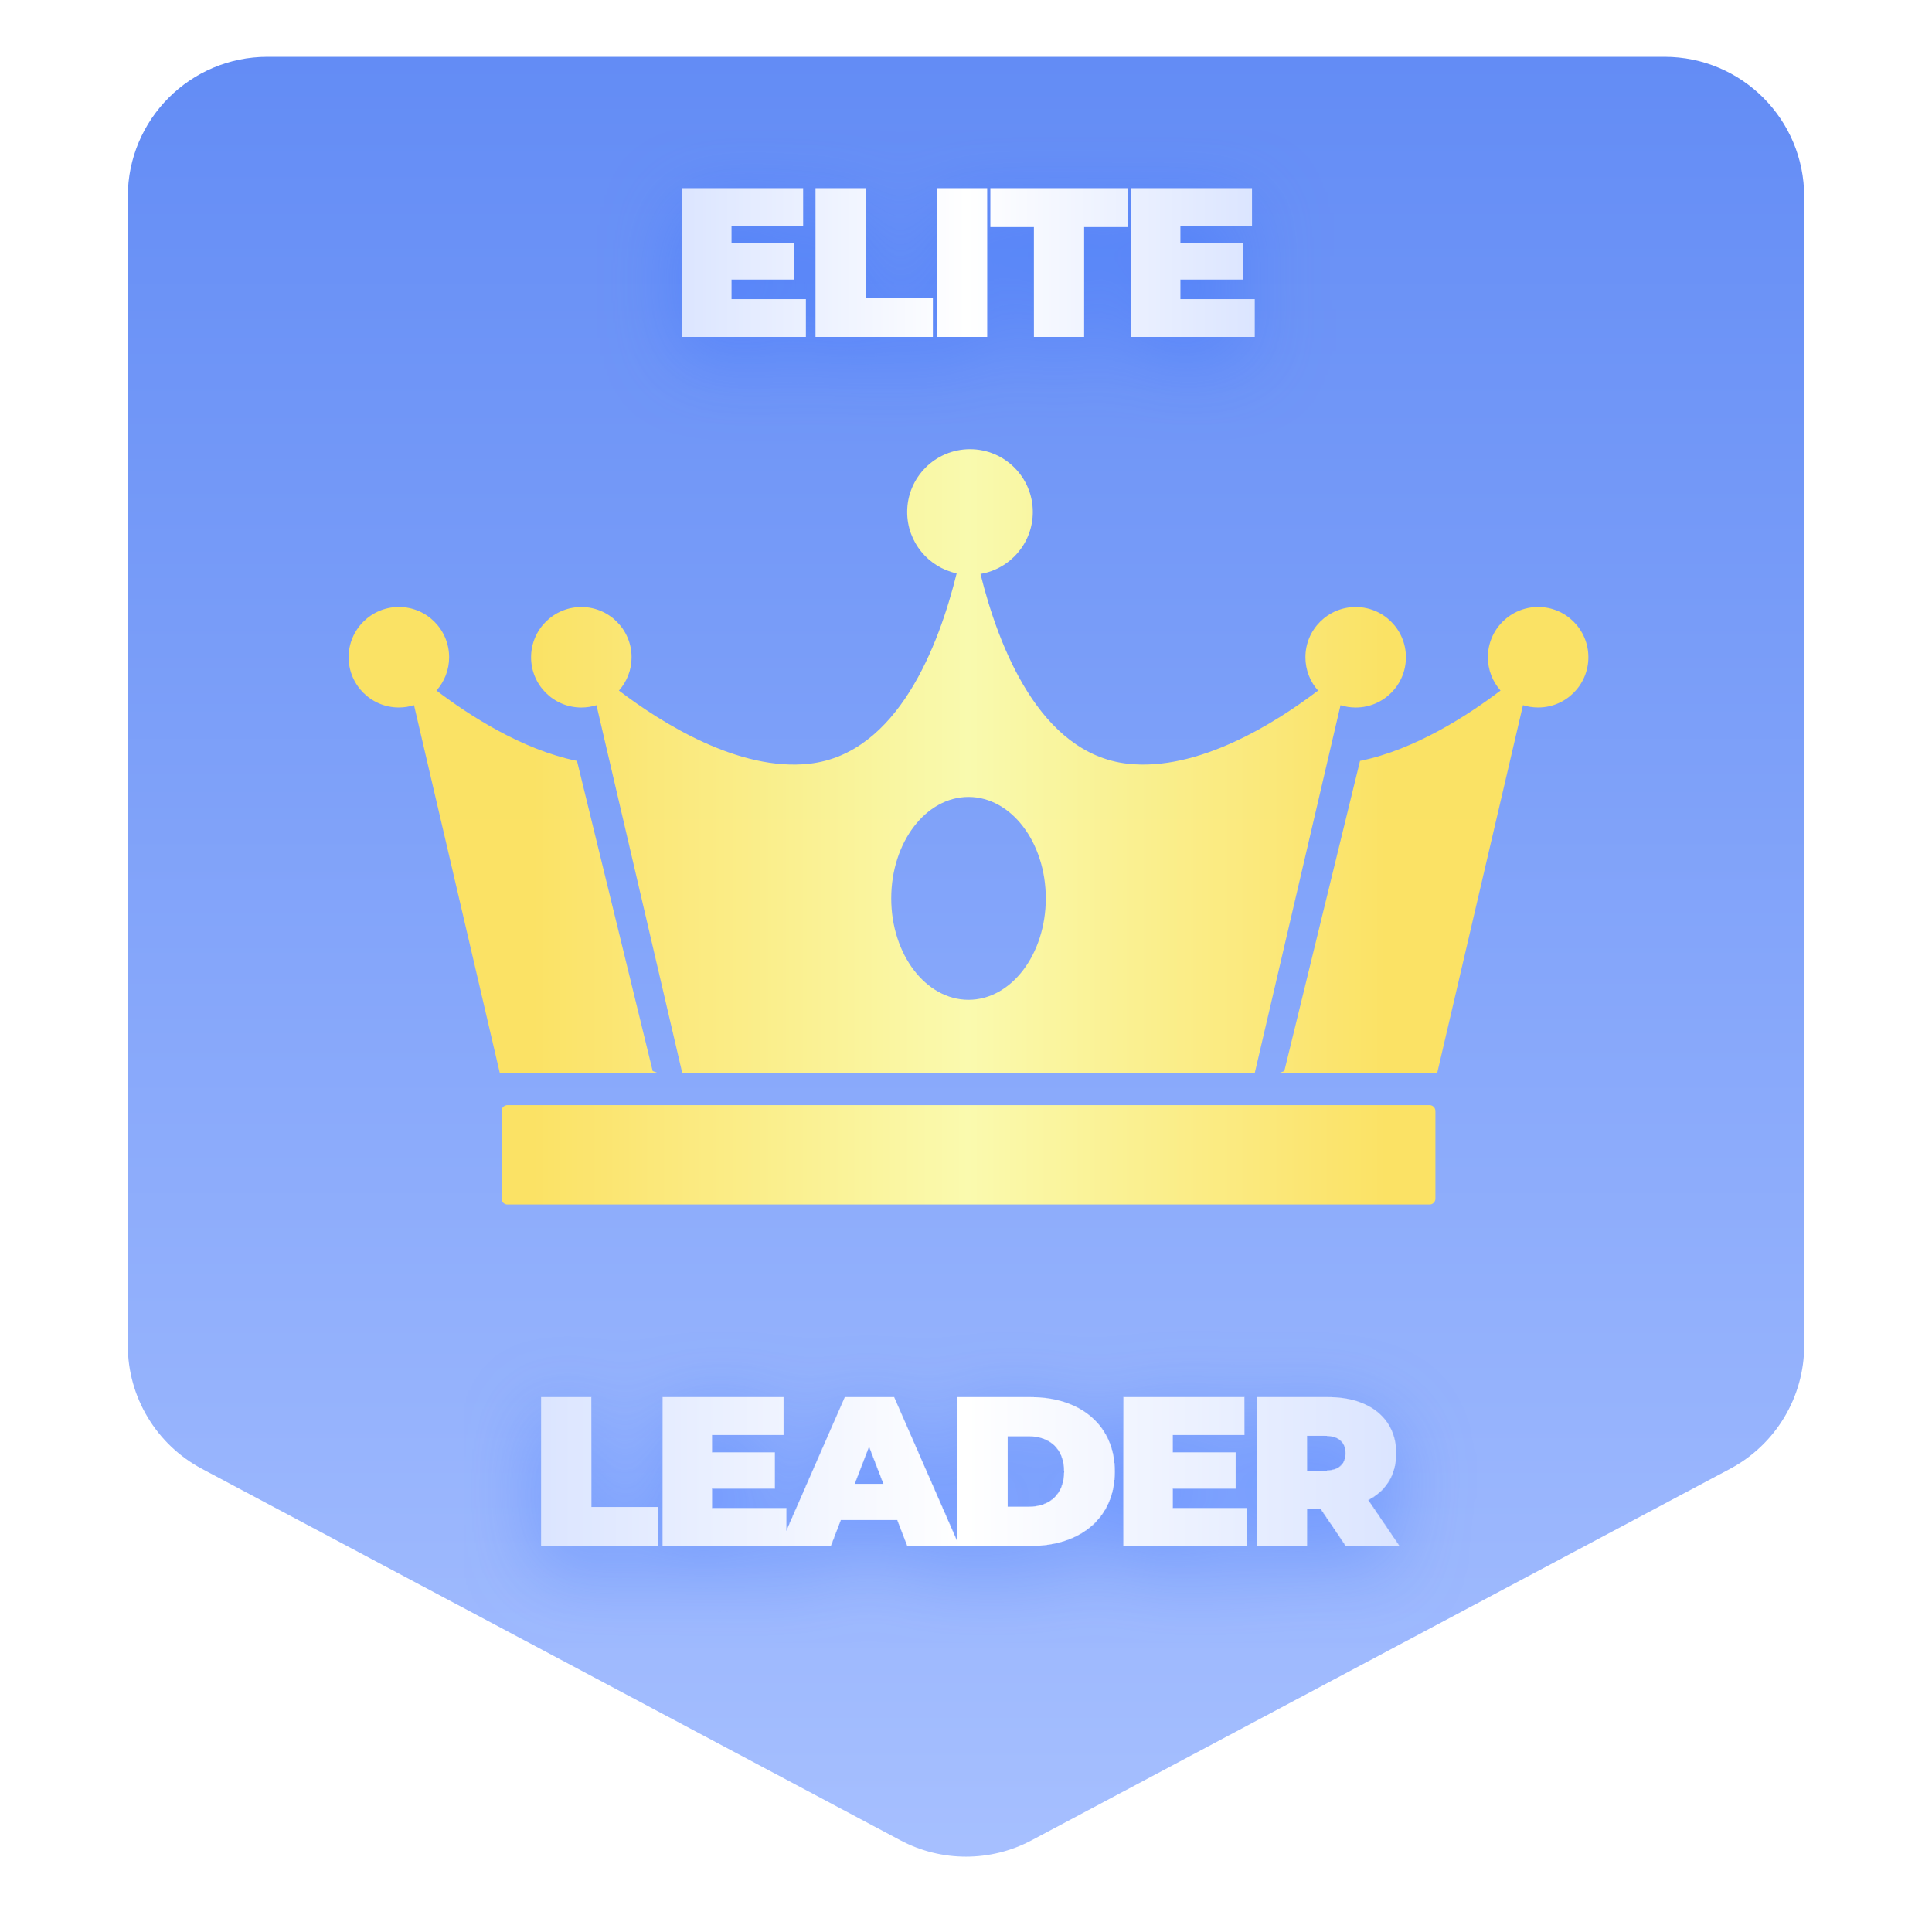
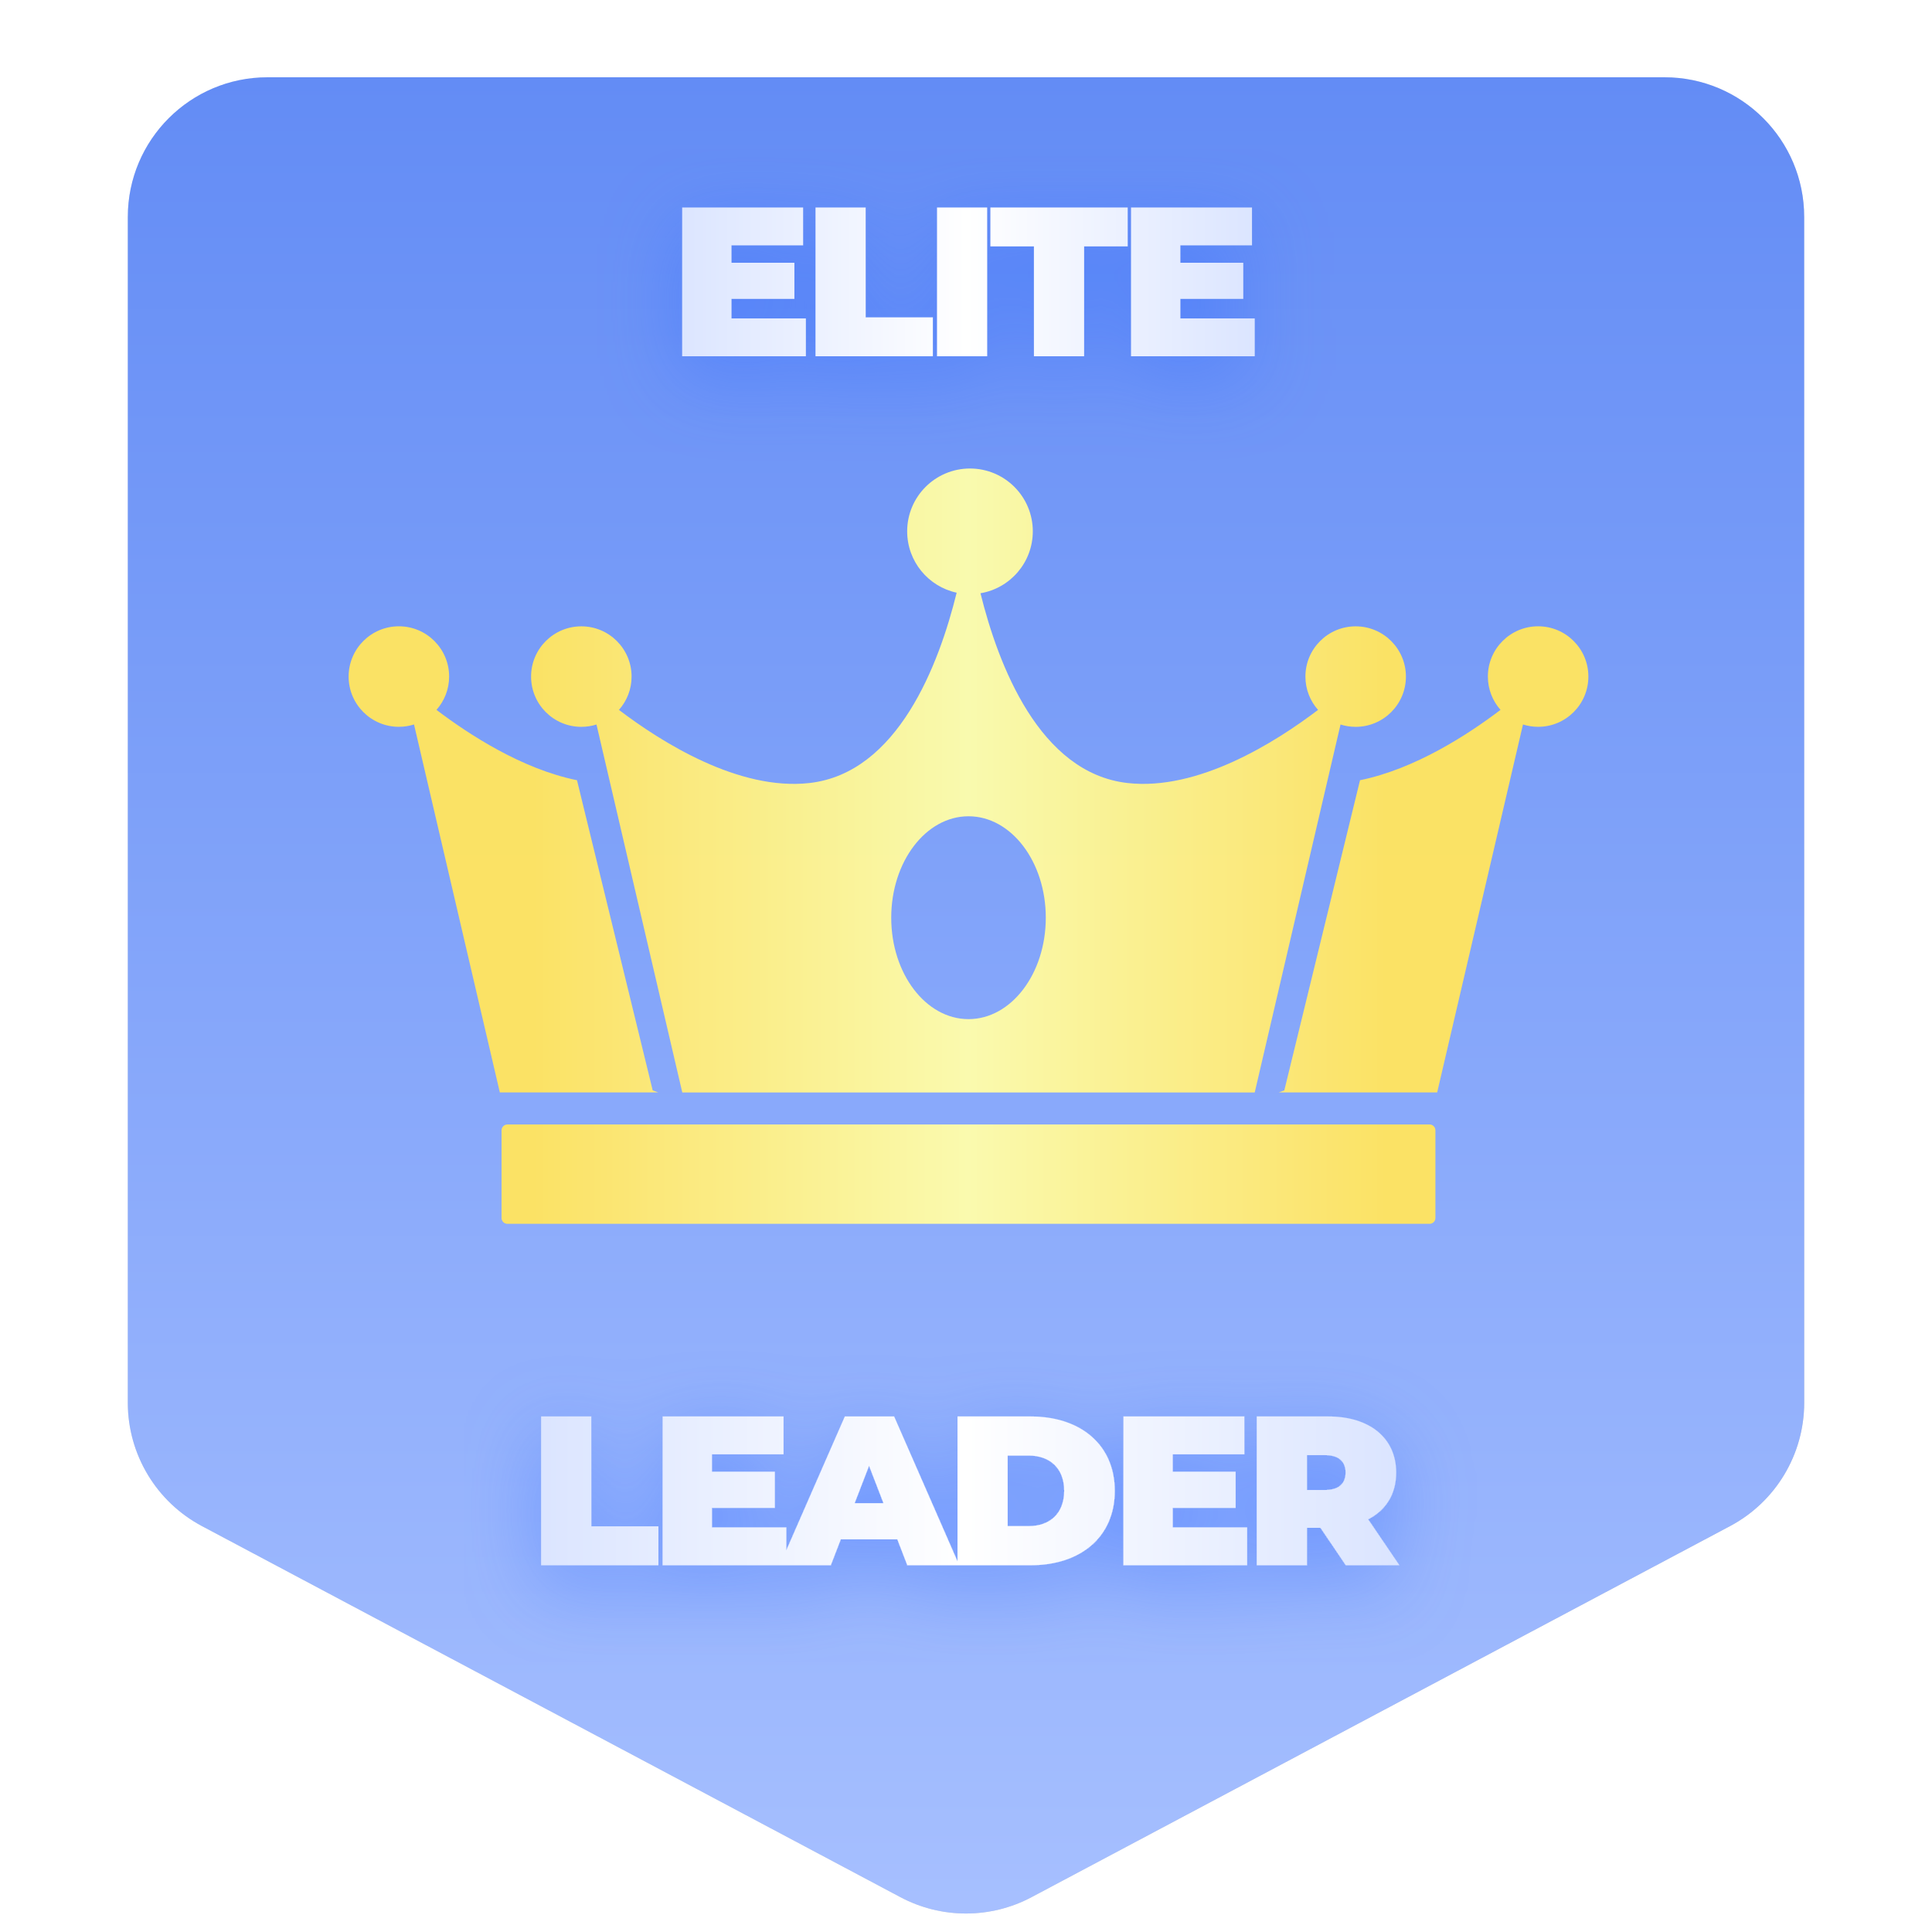
<svg xmlns="http://www.w3.org/2000/svg" width="200" height="200" viewBox="0 0 200 200" fill="none">
-   <path d="M106.791 190.508C102.545 192.766 97.455 192.766 93.209 190.508L20.901 152.05C16.18 149.539 13.23 144.629 13.23 139.282V20.342C13.23 12.355 19.705 5.88 27.692 5.88H172.308C180.295 5.88 186.769 12.355 186.769 20.342L186.77 139.282C186.77 144.629 183.819 149.539 179.099 152.05L106.791 190.508Z" fill="url(#paint0_linear_7980_114855)" />
+   <path d="M106.784 196.396C102.542 198.649 97.458 198.649 93.215 196.396L20.907 157.983C16.183 155.474 13.23 150.561 13.23 145.212V22.462C13.23 14.475 19.705 8 27.692 8H172.308C180.295 8 186.769 14.475 186.769 22.462L186.77 145.212C186.77 150.561 183.817 155.474 179.092 157.983L106.784 196.396Z" fill="url(#paint0_linear_7980_114855)" />
+   <path d="M106.784 196.396C102.542 198.649 97.458 198.649 93.215 196.396L20.907 157.983C16.183 155.474 13.23 150.561 13.23 145.212V22.462C13.23 14.475 19.705 8 27.692 8H172.308C180.295 8 186.769 14.475 186.769 22.462L186.77 145.212C186.77 150.561 183.817 155.474 179.092 157.983L106.784 196.396Z" fill="url(#paint1_linear_7980_114855)" />
  <g filter="url(#filter0_d_7980_114855)">
-     <path d="M75.723 30.964H83.423V34.88H70.619V19.48H83.137V23.396H75.723V25.2H82.235V28.94H75.723V30.964ZM84.422 34.88V19.48H89.614V30.854H96.566V34.88H84.422ZM97 34.88V19.48H102.192V34.88H97ZM107.036 34.88V23.506H102.526V19.48H116.738V23.506H112.228V34.88H107.036ZM122.19 30.964H129.89V34.88H117.086V19.48H129.604V23.396H122.19V25.2H128.702V28.94H122.19V30.964Z" fill="url(#paint1_linear_7980_114855)" />
-     <path d="M56.016 160.032V144.632H61.208V156.006H68.16V160.032H56.016ZM73.698 156.116H81.398V160.032H68.594V144.632H81.112V148.548H73.698V150.352H80.21V154.092H73.698V156.116ZM93.925 160.032L92.891 157.348H87.039L86.005 160.032H80.725L87.457 144.632H92.561L99.293 160.032H93.925ZM88.469 153.608H91.461L89.965 149.736L88.469 153.608ZM99.121 160.032V144.632H106.711C111.859 144.632 115.401 147.558 115.401 152.332C115.401 157.106 111.859 160.032 106.711 160.032H99.121ZM104.313 155.984H106.491C108.669 155.984 110.165 154.686 110.165 152.332C110.165 149.978 108.669 148.68 106.491 148.68H104.313V155.984ZM121.401 156.116H129.101V160.032H116.297V144.632H128.815V148.548H121.401V150.352H127.913V154.092H121.401V156.116ZM139.318 160.032L136.7 156.16H135.292V160.032H130.1V144.632H137.514C141.804 144.632 144.532 146.876 144.532 150.44C144.532 152.662 143.476 154.334 141.628 155.28L144.862 160.032H139.318ZM139.296 150.44C139.296 149.318 138.614 148.636 137.184 148.636H135.292V152.244H137.184C138.614 152.244 139.296 151.562 139.296 150.44Z" fill="url(#paint2_linear_7980_114855)" />
+     <path d="M75.723 32.964H83.423V36.88H70.619V21.48H83.137V25.396H75.723V27.2H82.235V30.94H75.723V32.964ZM84.422 36.88V21.48H89.614V32.854H96.566V36.88H84.422ZM97 36.88V21.48H102.192V36.88H97ZM107.036 36.88V25.506H102.526V21.48H116.738V25.506H112.228V36.88H107.036ZM122.19 32.964H129.89V36.88H117.086V21.48H129.604V25.396H122.19V27.2H128.702V30.94H122.19V32.964Z" fill="url(#paint2_linear_7980_114855)" />
+     <path d="M56.016 162.032V146.632H61.208V158.006H68.16V162.032H56.016ZM73.698 158.116H81.398V162.032H68.594V146.632H81.112V150.548H73.698V152.352H80.21V156.092H73.698V158.116ZM93.925 162.032L92.891 159.348H87.039L86.005 162.032H80.725L87.457 146.632H92.561L99.293 162.032H93.925ZM88.469 155.608H91.461L89.965 151.736L88.469 155.608ZM99.121 162.032V146.632H106.711C111.859 146.632 115.401 149.558 115.401 154.332C115.401 159.106 111.859 162.032 106.711 162.032H99.121ZM104.313 157.984H106.491C108.669 157.984 110.165 156.686 110.165 154.332C110.165 151.978 108.669 150.68 106.491 150.68H104.313V157.984ZM121.401 158.116H129.101V162.032H116.297V146.632H128.815V150.548H121.401V152.352H127.913V156.092H121.401V158.116ZM139.318 162.032L136.7 158.16H135.292V162.032H130.1V146.632H137.514C141.804 146.632 144.532 148.876 144.532 152.44C144.532 154.662 143.476 156.334 141.628 157.28L144.862 162.032H139.318ZM139.296 152.44C139.296 151.318 138.614 150.636 137.184 150.636H135.292V154.244H137.184C138.614 154.244 139.296 153.562 139.296 152.44Z" fill="url(#paint3_linear_7980_114855)" />
  </g>
  <g opacity="0.98">
-     <path d="M147.989 114.406C148.323 114.406 148.594 114.677 148.594 115.011V124.085C148.594 124.419 148.323 124.69 147.989 124.69H52.526C52.192 124.69 51.921 124.419 51.921 124.085V115.011C51.921 114.677 52.192 114.407 52.526 114.406H147.989ZM100.413 46.5C104.004 46.5 106.916 49.412 106.916 53.003C106.915 56.224 104.573 58.896 101.5 59.413C103.335 66.833 107.595 78.022 116.72 79.058C124.05 79.889 132.064 74.818 136.445 71.488C135.631 70.57 135.136 69.363 135.136 68.04C135.136 65.167 137.465 62.838 140.338 62.838C143.211 62.838 145.54 65.167 145.541 68.04C145.541 70.913 143.212 73.242 140.338 73.242C139.792 73.242 139.266 73.157 138.771 73.001L129.888 111.091H70.63L61.748 73.001C61.253 73.157 60.726 73.242 60.179 73.242C57.306 73.242 54.977 70.913 54.977 68.04C54.977 65.167 57.306 62.838 60.179 62.838C63.052 62.838 65.381 65.167 65.381 68.04C65.381 69.363 64.886 70.57 64.073 71.488C68.453 74.818 76.469 79.889 83.799 79.058C92.948 78.02 97.205 66.776 99.033 59.356C96.104 58.724 93.91 56.121 93.91 53.003C93.91 49.412 96.821 46.5 100.413 46.5ZM41.291 62.834C44.164 62.834 46.493 65.164 46.494 68.037C46.493 69.361 45.998 70.567 45.184 71.485C48.544 74.039 54.043 77.614 59.73 78.768L67.567 110.878L68.137 111.087H51.742L42.859 72.997C42.364 73.153 41.838 73.239 41.291 73.239C38.419 73.239 36.09 70.91 36.089 68.037C36.09 65.164 38.419 62.834 41.291 62.834ZM159.226 62.834C162.099 62.834 164.428 65.164 164.428 68.037C164.428 70.91 162.099 73.239 159.226 73.239C158.68 73.239 158.153 73.153 157.659 72.997L148.776 111.087H132.38L132.951 110.878L140.788 78.768C146.475 77.614 151.974 74.039 155.333 71.485C154.52 70.567 154.024 69.361 154.024 68.037C154.024 65.164 156.353 62.834 159.226 62.834ZM100.26 82.5C95.842 82.5 92.26 87.201 92.26 93C92.26 98.799 95.842 103.5 100.26 103.5C104.679 103.5 108.26 98.799 108.26 93C108.26 87.201 104.679 82.5 100.26 82.5Z" fill="url(#paint3_linear_7980_114855)" />
+     <path d="M147.989 116.406C148.323 116.406 148.594 116.677 148.594 117.011V126.085C148.594 126.419 148.323 126.69 147.989 126.69H52.526C52.192 126.69 51.921 126.419 51.921 126.085V117.011C51.921 116.677 52.192 116.407 52.526 116.406H147.989ZM100.413 48.5C104.004 48.5 106.916 51.412 106.916 55.003C106.915 58.224 104.573 60.896 101.5 61.413C103.335 68.833 107.595 80.022 116.72 81.058C124.05 81.889 132.064 76.818 136.445 73.488C135.631 72.57 135.136 71.363 135.136 70.04C135.136 67.167 137.465 64.838 140.338 64.838C143.211 64.838 145.54 67.167 145.541 70.04C145.541 72.913 143.212 75.242 140.338 75.242C139.792 75.242 139.266 75.157 138.771 75.001L129.888 113.091H70.63L61.748 75.001C61.253 75.157 60.726 75.242 60.179 75.242C57.306 75.242 54.977 72.913 54.977 70.04C54.977 67.167 57.306 64.838 60.179 64.838C63.052 64.838 65.381 67.167 65.381 70.04C65.381 71.363 64.886 72.57 64.073 73.488C68.453 76.818 76.469 81.889 83.799 81.058C92.948 80.02 97.205 68.776 99.033 61.356C96.104 60.724 93.91 58.121 93.91 55.003C93.91 51.412 96.821 48.5 100.413 48.5ZM41.291 64.834C44.164 64.834 46.493 67.164 46.494 70.037C46.493 71.361 45.998 72.567 45.184 73.485C48.544 76.039 54.043 79.614 59.73 80.768L67.567 112.878L68.137 113.087H51.742L42.859 74.997C42.364 75.153 41.838 75.239 41.291 75.239C38.419 75.239 36.09 72.91 36.089 70.037C36.09 67.164 38.419 64.834 41.291 64.834ZM159.226 64.834C162.099 64.834 164.428 67.164 164.428 70.037C164.428 72.91 162.099 75.239 159.226 75.239C158.68 75.239 158.153 75.153 157.659 74.997L148.776 113.087H132.38L132.951 112.878L140.788 80.768C146.475 79.614 151.974 76.039 155.333 73.485C154.52 72.567 154.024 71.361 154.024 70.037C154.024 67.164 156.353 64.834 159.226 64.834ZM100.26 84.5C95.842 84.5 92.26 89.201 92.26 95C92.26 100.799 95.842 105.5 100.26 105.5C104.679 105.5 108.26 100.799 108.26 95C108.26 89.201 104.679 84.5 100.26 84.5Z" fill="url(#paint4_linear_7980_114855)" />
  </g>
  <defs>
-     <filter id="filter0_d_7980_114855" x="48.016" y="13.48" width="104.846" height="156.552" filterUnits="userSpaceOnUse" color-interpolation-filters="sRGB">
+     <filter id="filter0_d_7980_114855" x="48.016" y="15.48" width="104.846" height="156.552" filterUnits="userSpaceOnUse" color-interpolation-filters="sRGB">
      <feFlood flood-opacity="0" result="BackgroundImageFix" />
      <feColorMatrix in="SourceAlpha" type="matrix" values="0 0 0 0 0 0 0 0 0 0 0 0 0 0 0 0 0 0 127 0" result="hardAlpha" />
      <feOffset dy="2" />
      <feGaussianBlur stdDeviation="4" />
      <feComposite in2="hardAlpha" operator="out" />
      <feColorMatrix type="matrix" values="0 0 0 0 0.167 0 0 0 0 0.403 0 0 0 0 1 0 0 0 0.4 0" />
      <feBlend mode="normal" in2="BackgroundImageFix" result="effect1_dropShadow_7980_114855" />
      <feBlend mode="normal" in="SourceGraphic" in2="effect1_dropShadow_7980_114855" result="shape" />
    </filter>
-     <linearGradient id="paint0_linear_7980_114855" x1="100" y1="5.88" x2="100" y2="194.12" gradientUnits="userSpaceOnUse">
+     <linearGradient id="paint0_linear_7980_114855" x1="196.678" y1="168.33" x2="73.55" y2="16.663" gradientUnits="userSpaceOnUse">
+       <stop stop-color="#D1D1D1" />
+       <stop offset="1" stop-color="#ECECEC" />
+     </linearGradient>
+     <linearGradient id="paint1_linear_7980_114855" x1="100" y1="8" x2="100" y2="200" gradientUnits="userSpaceOnUse">
      <stop stop-color="#638CF5" />
      <stop offset="1" stop-color="#A7C0FF" />
    </linearGradient>
-     <linearGradient id="paint1_linear_7980_114855" x1="131" y1="27.38" x2="69" y2="27.38" gradientUnits="userSpaceOnUse">
+     <linearGradient id="paint2_linear_7980_114855" x1="131" y1="29.38" x2="69" y2="29.38" gradientUnits="userSpaceOnUse">
      <stop stop-color="#DAE4FF" />
      <stop offset="0.5" stop-color="white" />
      <stop offset="1" stop-color="#DAE4FF" />
    </linearGradient>
-     <linearGradient id="paint2_linear_7980_114855" x1="145.5" y1="152.532" x2="54.5" y2="152.532" gradientUnits="userSpaceOnUse">
+     <linearGradient id="paint3_linear_7980_114855" x1="145.5" y1="154.532" x2="54.5" y2="154.532" gradientUnits="userSpaceOnUse">
      <stop stop-color="#DAE4FF" />
      <stop offset="0.5" stop-color="white" />
      <stop offset="1" stop-color="#DAE4FF" />
    </linearGradient>
-     <linearGradient id="paint3_linear_7980_114855" x1="55.239" y1="87.174" x2="143.436" y2="87.174" gradientUnits="userSpaceOnUse">
+     <linearGradient id="paint4_linear_7980_114855" x1="55.239" y1="89.174" x2="143.436" y2="89.174" gradientUnits="userSpaceOnUse">
      <stop stop-color="#FDE362" />
      <stop offset="0.51" stop-color="#FCFCAC" />
      <stop offset="1" stop-color="#FDE362" />
    </linearGradient>
  </defs>
</svg>
